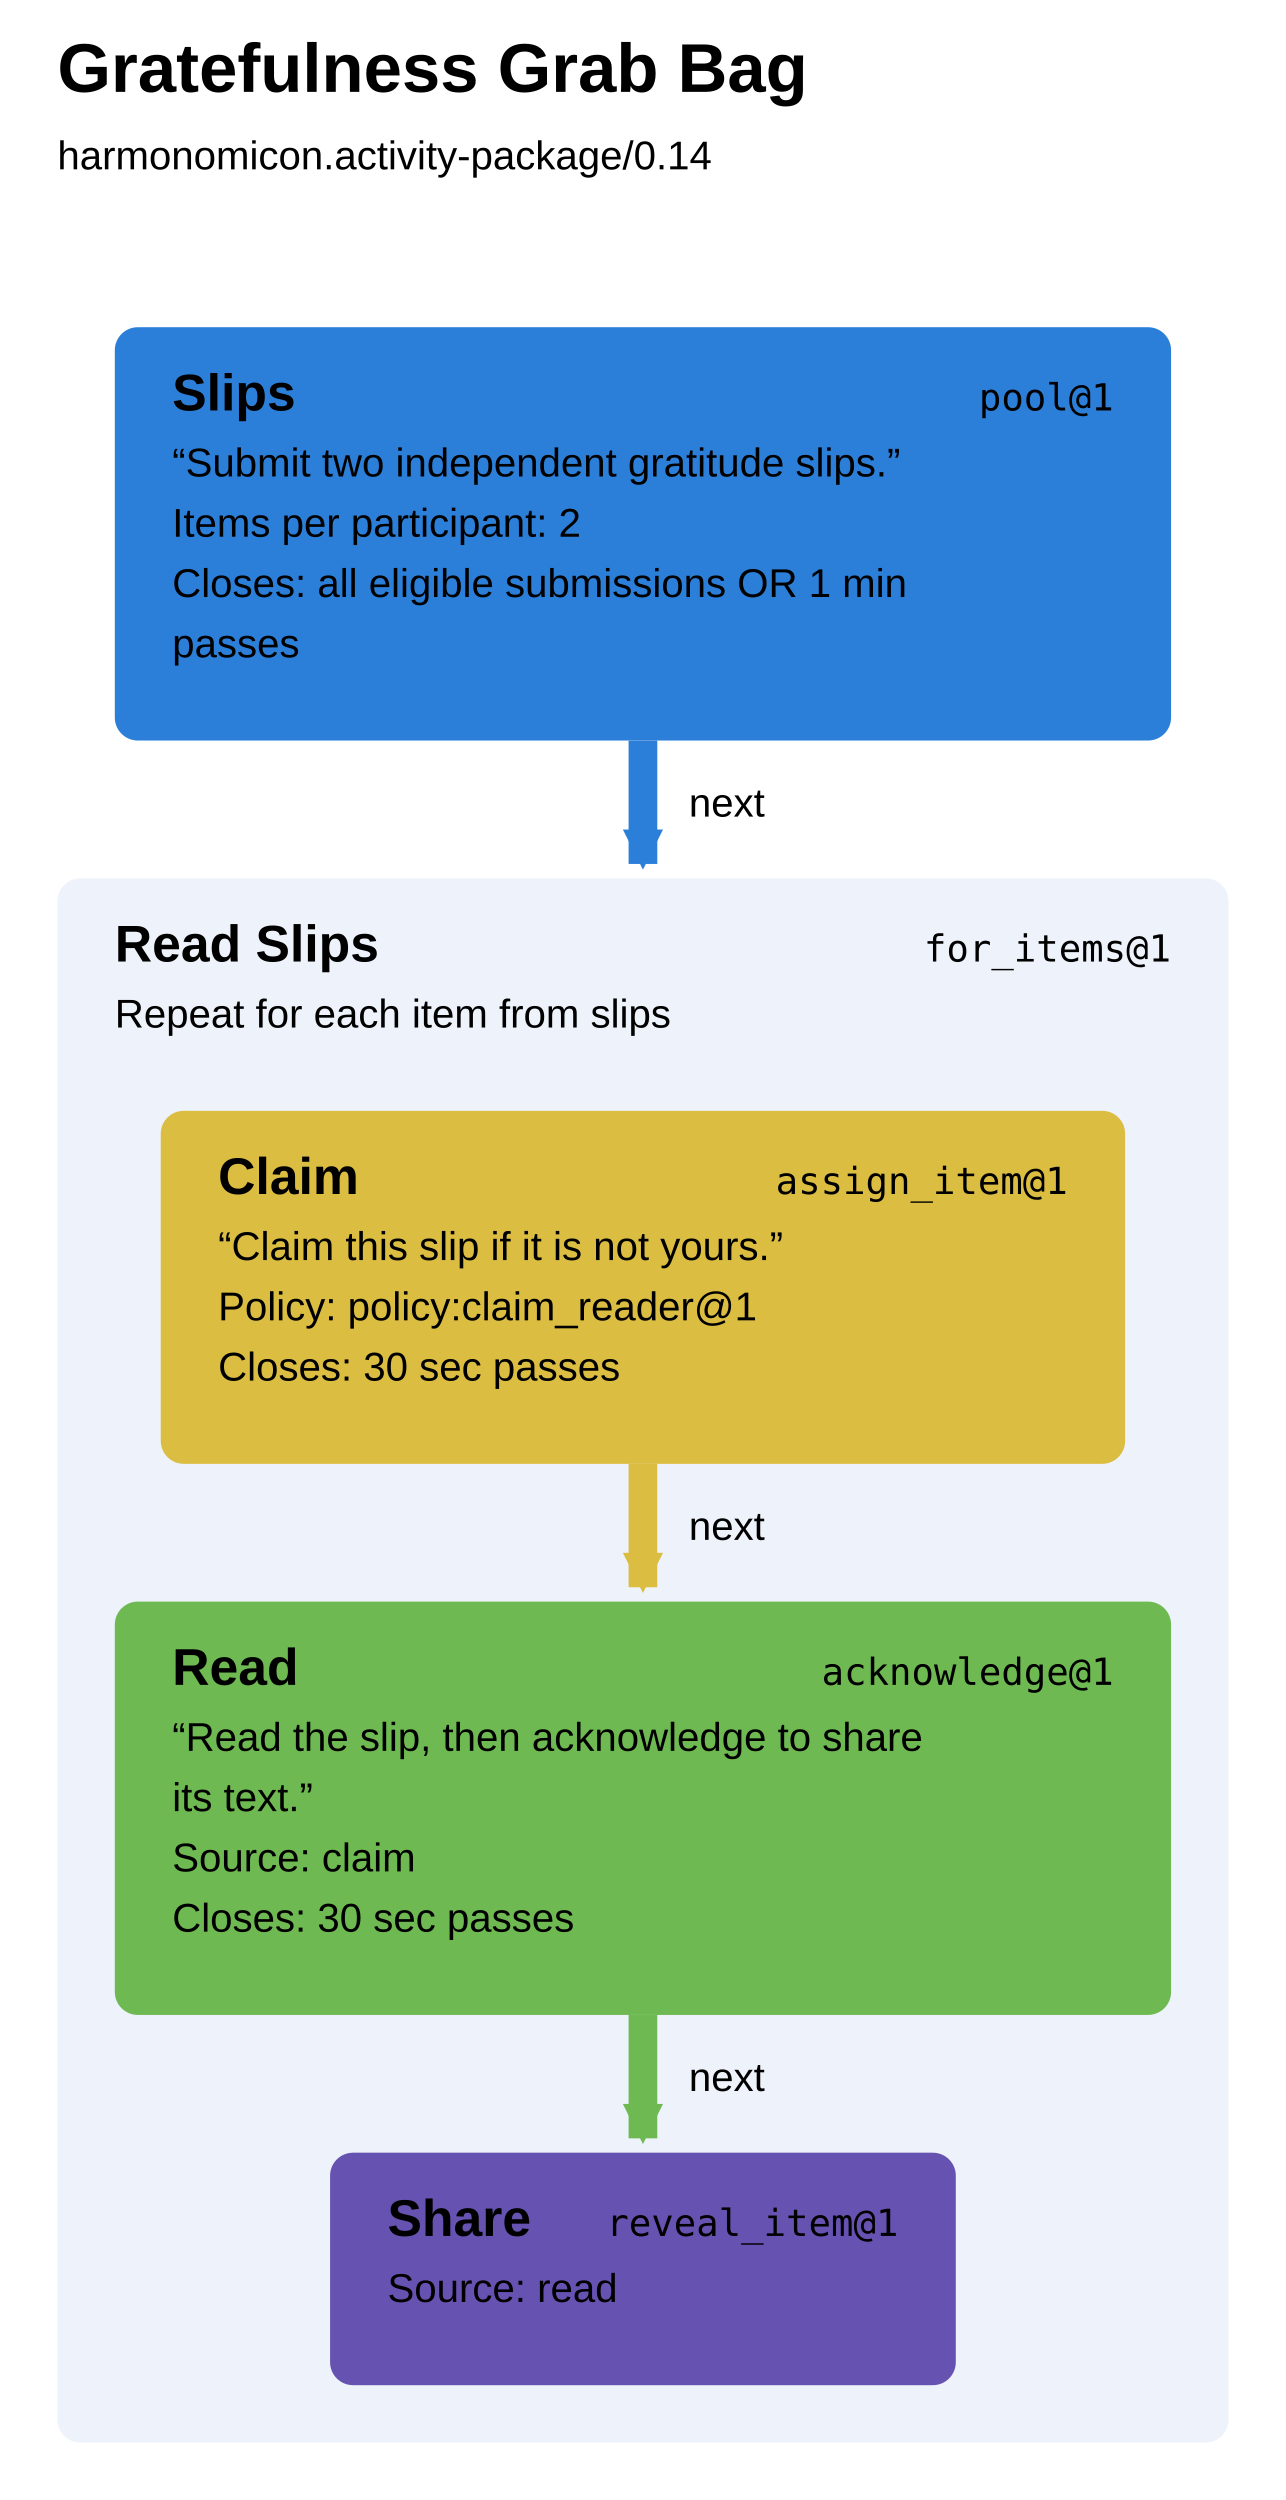
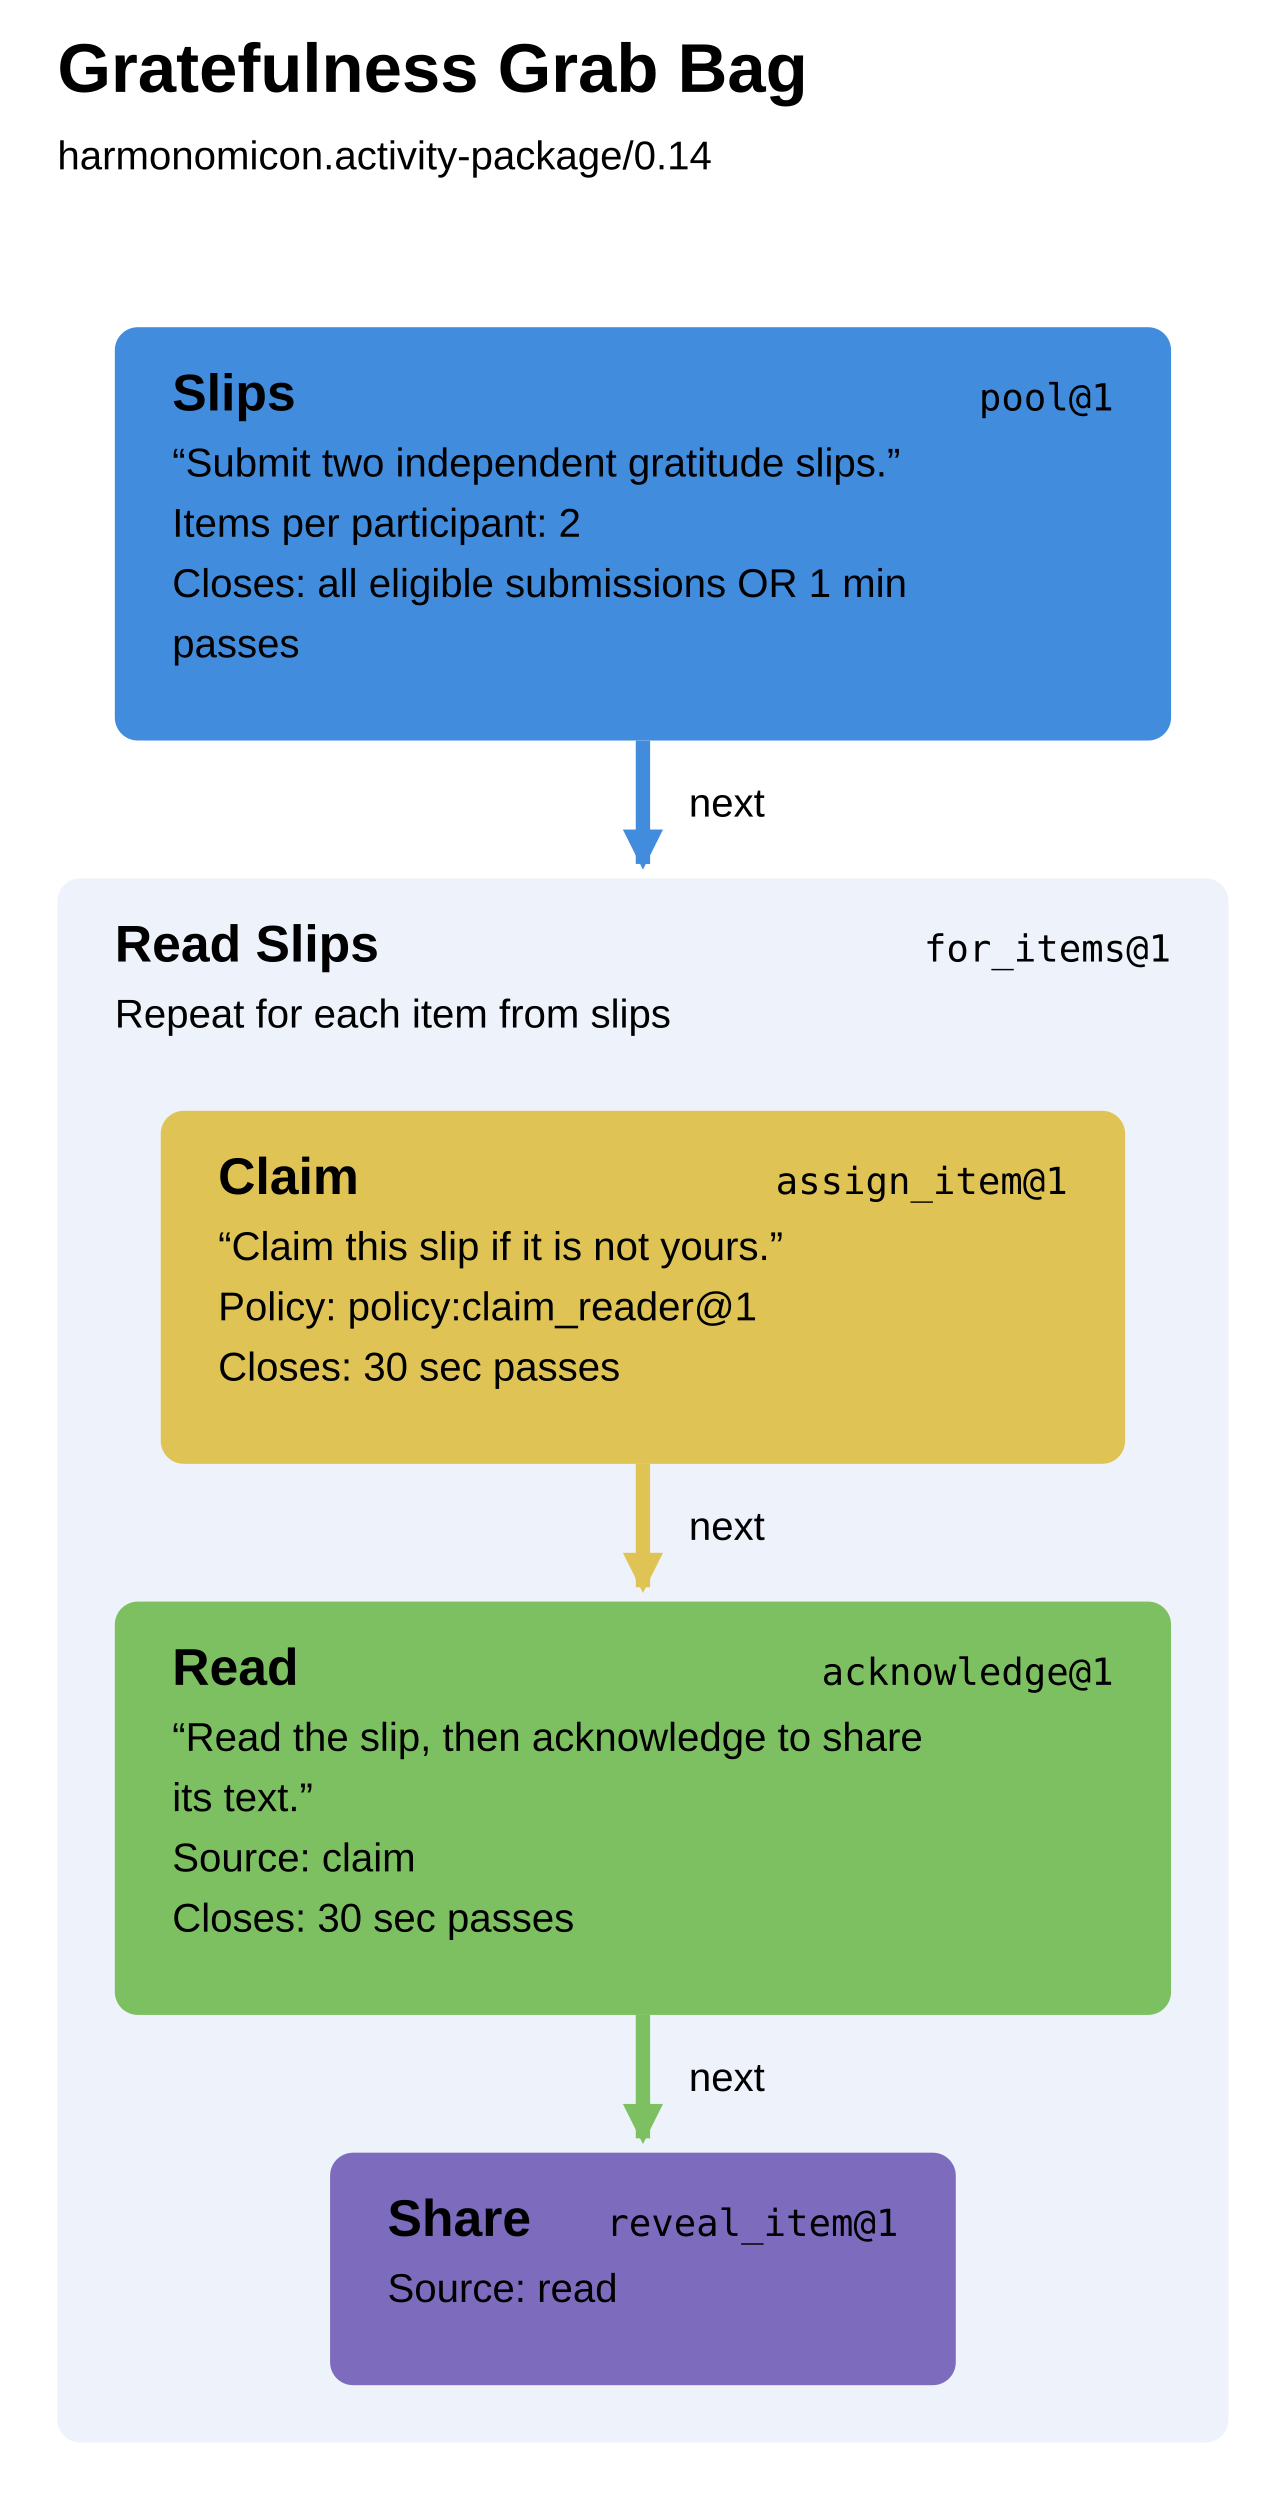
<svg xmlns="http://www.w3.org/2000/svg" width="448" height="871" viewBox="0 0 448 871" aria-label="Gratefulness Grab Bag runbook" style="font-family:Arial,sans-serif;fill:black">
  <defs>
    <marker id="arrow-0" markerUnits="userSpaceOnUse" markerWidth="14" markerHeight="14" refX="12" refY="7" orient="auto">
-       <path d="M0 0L14 7L0 14Z" fill="#2c7fd8" />
+       <path d="M0 0L14 7L0 14Z" fill="#418cdc" />
    </marker>
    <marker id="arrow-1" markerUnits="userSpaceOnUse" markerWidth="14" markerHeight="14" refX="12" refY="7" orient="auto">
-       <path d="M0 0L14 7L0 14Z" fill="#dbbd42" />
+       <path d="M0 0L14 7L0 14Z" fill="#dfc455" />
    </marker>
    <marker id="arrow-2" markerUnits="userSpaceOnUse" markerWidth="14" markerHeight="14" refX="12" refY="7" orient="auto">
-       <path d="M0 0L14 7L0 14Z" fill="#6eb951" />
+       <path d="M0 0L14 7L0 14Z" fill="#7dc062" />
    </marker>
  </defs>
  <rect width="100%" height="100%" fill="white" />
  <text x="20" y="32" font-size="24" font-weight="700">Gratefulness Grab Bag</text>
  <text x="20" y="59" font-size="14">harmonomicon.activity-package/0.14</text>
  <g data-step="slips" tabindex="0" role="button" aria-label="slips pool@1">
-     <rect x="40" y="114" width="368" height="144" rx="8" fill="#2c7fd8" />
+     <rect x="40" y="114" width="368" height="144" rx="8" fill="#418cdc" />
    <text x="60" y="143" font-weight="700" font-size="18">Slips</text>
    <text x="388" y="143" text-anchor="end" font-family="ui-monospace, SFMono-Regular, Menlo, Consolas, monospace" font-size="13">pool@1</text>
    <text x="60" y="166" font-size="14">“Submit two independent gratitude slips.”</text>
    <text x="60" y="187" font-size="14">Items per participant: 2</text>
    <text x="60" y="208" font-size="14">Closes: all eligible submissions OR 1 min</text>
    <text x="60" y="229" font-size="14">passes</text>
  </g>
  <g data-step="read_slips" tabindex="0" role="button" aria-label="read_slips for_items@1">
    <rect x="20" y="306" width="408" height="545" rx="8" fill="#eef3fb" />
    <text x="40" y="335" font-weight="700" font-size="18">Read Slips</text>
    <text x="408" y="335" text-anchor="end" font-family="ui-monospace, SFMono-Regular, Menlo, Consolas, monospace" font-size="13">for_items@1</text>
    <text x="40" y="358" font-size="14">Repeat for each item from slips</text>
  </g>
  <g data-step="claim" tabindex="0" role="button" aria-label="claim assign_item@1">
-     <rect x="56" y="387" width="336" height="123" rx="8" fill="#dbbd42" />
+     <rect x="56" y="387" width="336" height="123" rx="8" fill="#dfc455" />
    <text x="76" y="416" font-weight="700" font-size="18">Claim</text>
    <text x="372" y="416" text-anchor="end" font-family="ui-monospace, SFMono-Regular, Menlo, Consolas, monospace" font-size="13">assign_item@1</text>
    <text x="76" y="439" font-size="14">“Claim this slip if it is not yours.”</text>
    <text x="76" y="460" font-size="14">Policy: policy:claim_reader@1</text>
    <text x="76" y="481" font-size="14">Closes: 30 sec passes</text>
  </g>
  <g data-step="read" tabindex="0" role="button" aria-label="read acknowledge@1">
-     <rect x="40" y="558" width="368" height="144" rx="8" fill="#6eb951" />
+     <rect x="40" y="558" width="368" height="144" rx="8" fill="#7dc062" />
    <text x="60" y="587" font-weight="700" font-size="18">Read</text>
    <text x="388" y="587" text-anchor="end" font-family="ui-monospace, SFMono-Regular, Menlo, Consolas, monospace" font-size="13">acknowledge@1</text>
    <text x="60" y="610" font-size="14">“Read the slip, then acknowledge to share</text>
    <text x="60" y="631" font-size="14">its text.”</text>
    <text x="60" y="652" font-size="14">Source: claim</text>
    <text x="60" y="673" font-size="14">Closes: 30 sec passes</text>
  </g>
  <g data-step="share" tabindex="0" role="button" aria-label="share reveal_item@1">
-     <rect x="115" y="750" width="218" height="81" rx="8" fill="#6652b1" />
+     <rect x="115" y="750" width="218" height="81" rx="8" fill="#7d6cbd" />
    <text x="135" y="779" font-weight="700" font-size="18">Share</text>
    <text x="313" y="779" text-anchor="end" font-family="ui-monospace, SFMono-Regular, Menlo, Consolas, monospace" font-size="13">reveal_item@1</text>
    <text x="135" y="802" font-size="14">Source: read</text>
  </g>
-   <path d="M 224 258 L 224 301" fill="none" stroke="#2c7fd8" stroke-width="10" marker-end="url(#arrow-0)" />
+   <path d="M 224 258 L 224 301" fill="none" stroke="#418cdc" stroke-width="5" marker-end="url(#arrow-0)" />
  <text x="240" y="284.5" font-size="14">next</text>
-   <path d="M 224 510 L 224 553" fill="none" stroke="#dbbd42" stroke-width="10" marker-end="url(#arrow-1)" />
+   <path d="M 224 510 L 224 553" fill="none" stroke="#dfc455" stroke-width="5" marker-end="url(#arrow-1)" />
  <text x="240" y="536.5" font-size="14">next</text>
-   <path d="M 224 702 L 224 745" fill="none" stroke="#6eb951" stroke-width="10" marker-end="url(#arrow-2)" />
+   <path d="M 224 702 L 224 745" fill="none" stroke="#7dc062" stroke-width="5" marker-end="url(#arrow-2)" />
  <text x="240" y="728.5" font-size="14">next</text>
</svg>
